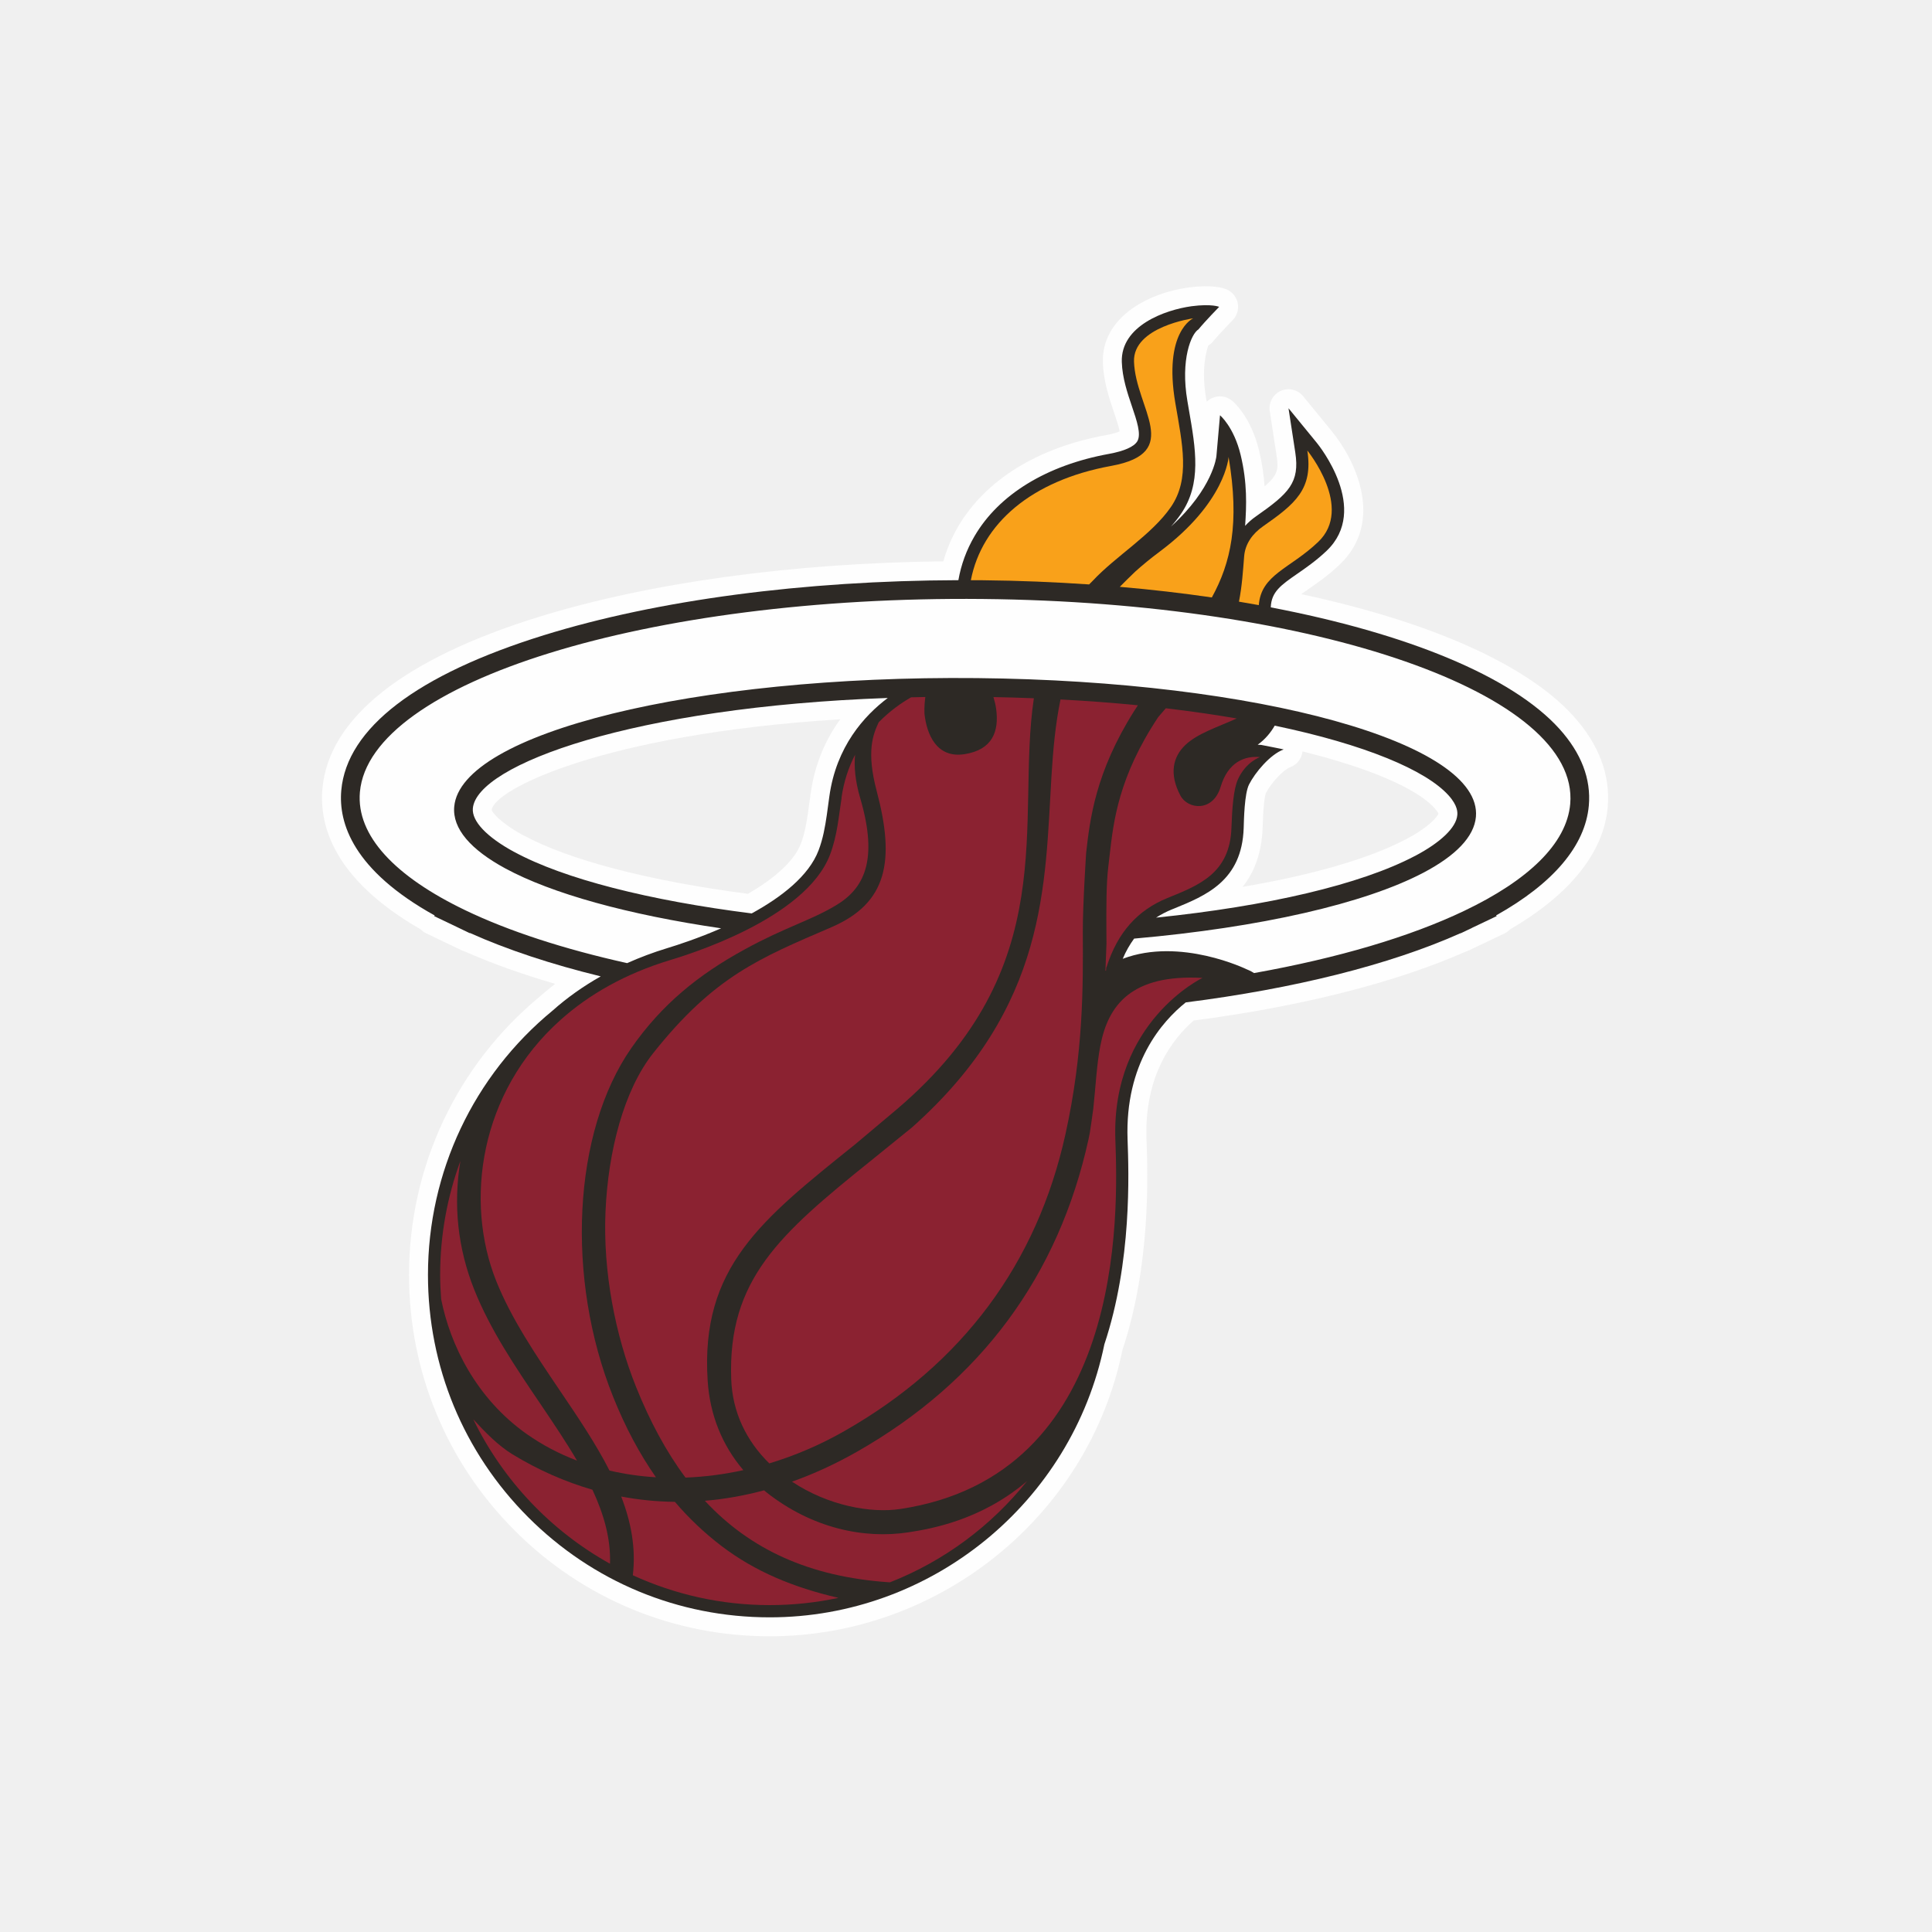
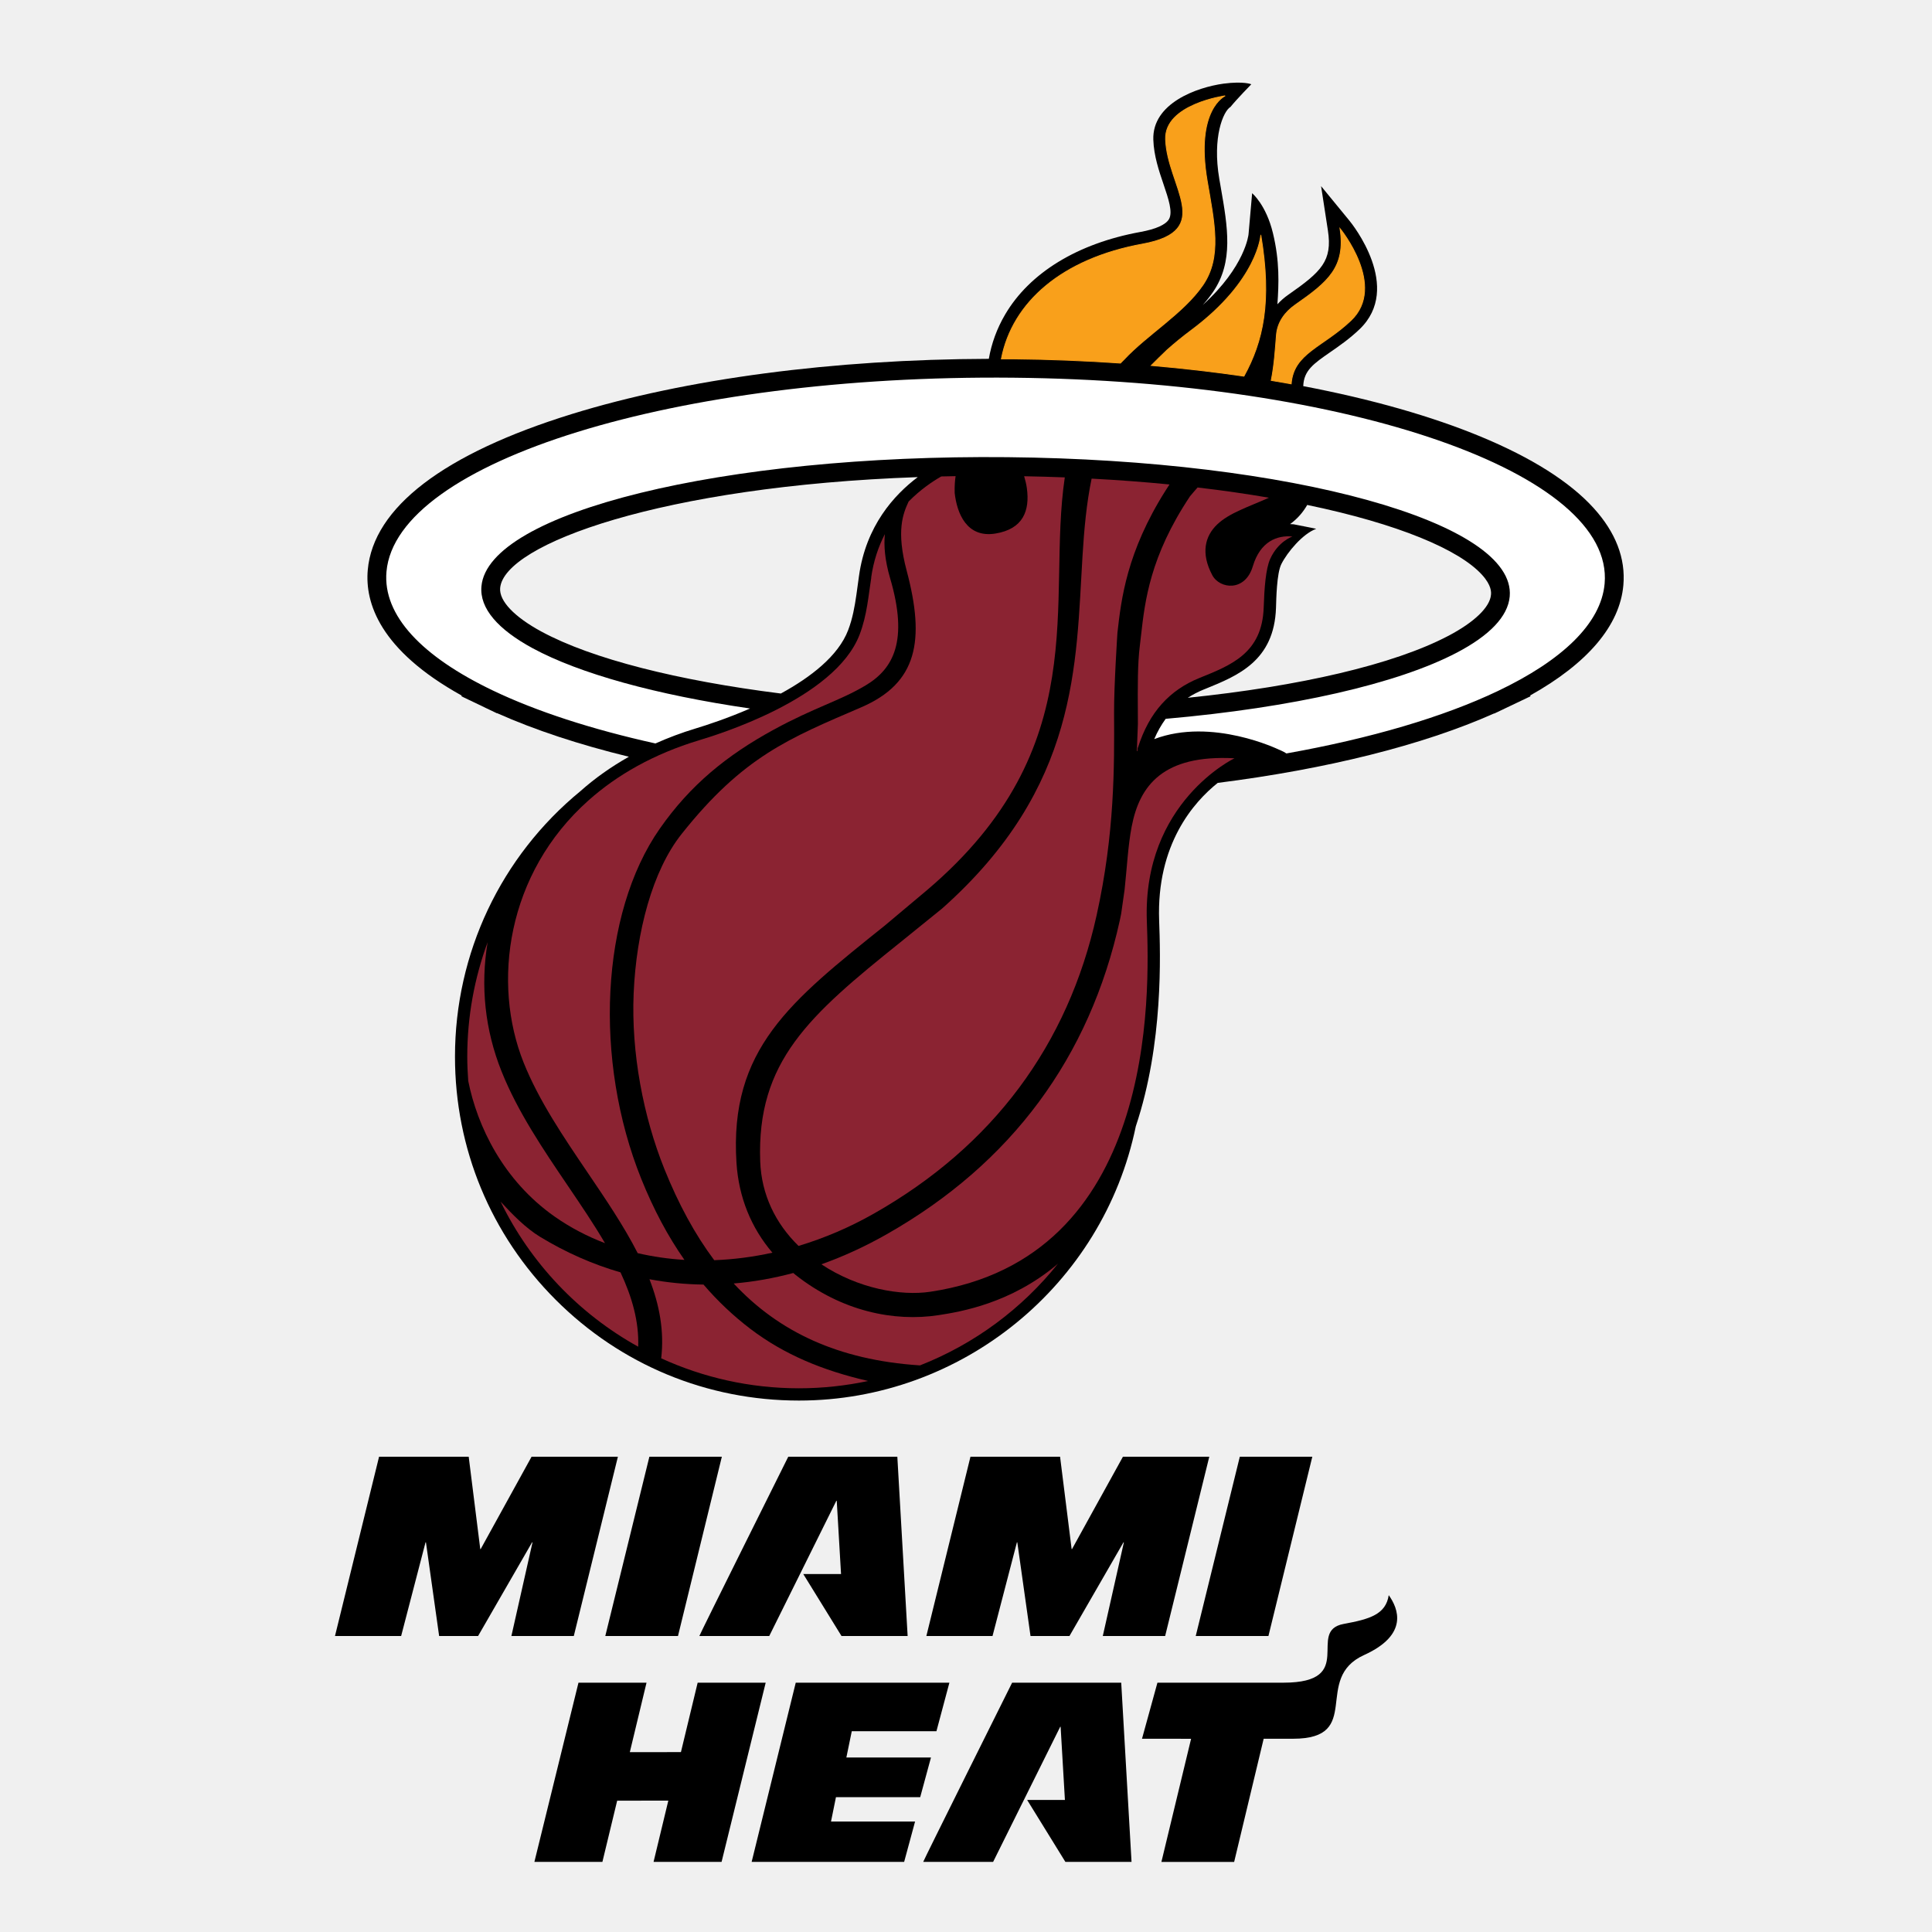
- <svg xmlns="http://www.w3.org/2000/svg" width="150px" height="150px" viewBox="0 0 150 150" version="1.1">
-   <defs />
-   <g id="Page-1" stroke="none" stroke-width="1" fill="none" fill-rule="evenodd">
-     <g id="MIA">
-       <g id="Page-1">
-         <g id="Group-3" transform="translate(25, 22.17374)" fill="#FEFEFE">
-           <path d="M15.616,42.668 C15.589,42.653 15.56,42.639 15.531,42.624 C13.731,41.634 13.216,40.865 13.178,40.717 C13.316,39.126 21.866,34.811 40.239,33.671 C39.166,35.144 38.269,37.045 37.936,39.453 L37.736,40.903 C37.628,41.651 37.486,42.518 37.181,43.322 C36.689,44.607 35.272,45.951 33.069,47.222 C25.366,46.217 19.181,44.602 15.616,42.668 M75.166,37.396 C75.701,37.201 76.069,36.718 76.125,36.167 C81.228,37.428 84.975,39.02 86.366,40.555 C86.607,40.823 86.669,40.979 86.681,40.982 C86.619,41.198 86.048,41.993 84.166,42.981 C81.31,44.487 76.922,45.757 71.475,46.682 C72.354,45.586 72.966,44.103 73.034,42.017 C73.089,40.134 73.219,39.559 73.286,39.4 C73.681,38.616 74.645,37.584 75.166,37.396 M97.154,33.417 C93.557,29.441 86.098,26.108 76.031,23.957 C76.189,23.842 76.378,23.709 76.598,23.556 C77.289,23.079 78.148,22.48 79.007,21.664 C82.516,18.325 80.257,13.556 78.369,11.269 L76.175,8.588 C75.754,8.075 75.042,7.904 74.439,8.175 C73.834,8.446 73.484,9.089 73.584,9.746 L74.11,13.176 C74.272,14.231 74.234,14.7 73.181,15.587 C73.122,14.729 72.995,13.81 72.751,12.802 C72.125,10.203 70.801,9.056 70.654,8.932 C70.228,8.59 69.654,8.499 69.151,8.714 C68.978,8.785 68.822,8.891 68.689,9.018 L68.636,8.714 C68.198,6.162 68.798,4.747 68.801,4.665 C68.948,4.576 69.081,4.464 69.186,4.332 C69.692,3.713 70.698,2.693 70.704,2.684 C71.042,2.337 71.192,1.847 71.101,1.376 C71.01,0.901 70.695,0.501 70.254,0.303 C69.969,0.179 69.113,-0.089 67.307,0.141 C63.904,0.613 60.519,2.602 60.628,5.982 C60.672,7.435 61.128,8.776 61.498,9.864 C61.648,10.312 61.86,10.936 61.931,11.317 C61.742,11.399 61.404,11.514 60.834,11.617 C55.569,12.575 51.507,15.095 49.392,18.705 C48.892,19.56 48.507,20.464 48.239,21.408 C36.534,21.534 25.413,23.061 16.804,25.731 C6.313,28.982 0.516,33.594 0.034,39.058 C-0.222,41.914 0.907,46.099 7.651,49.974 C7.772,50.101 7.913,50.207 8.078,50.284 L10.831,51.601 C10.904,51.639 10.984,51.669 11.063,51.689 C13.166,52.618 15.522,53.461 18.101,54.212 C17.707,54.519 17.331,54.828 16.972,55.146 C10.481,60.49 6.757,68.385 6.757,76.808 C6.757,84.305 9.669,91.355 14.957,96.651 C20.245,101.95 27.278,104.867 34.757,104.867 C47.986,104.867 59.522,95.46 62.139,82.664 C64.369,75.986 64.11,68.901 64.013,66.239 C63.836,61.271 66.104,58.427 67.675,57.059 C76.039,55.966 83.328,54.121 88.795,51.71 C88.875,51.689 88.954,51.66 89.028,51.622 L89.892,51.209 C89.904,51.203 89.916,51.2 89.928,51.194 L91.839,50.281 C91.995,50.207 92.134,50.098 92.248,49.974 C96.895,47.278 99.51,44.009 99.822,40.505 C100.042,38.006 99.145,35.622 97.154,33.417" id="Fill-1" />
-         </g>
-         <path d="M36.712,62.761 C37.009,59.369 49.209,54.889 68.927,54.19 C67.097,55.564 64.927,57.966 64.391,61.829 L64.191,63.291 C64.059,64.193 63.9,65.112 63.553,66.023 C62.794,68.018 60.653,69.663 58.362,70.918 C50.424,69.916 43.789,68.242 39.915,66.138 L39.909,66.138 C37.789,64.986 36.624,63.757 36.712,62.761 M112.456,61.741 C113.209,62.572 113.159,63.108 113.144,63.288 C113.062,64.246 111.862,65.401 109.856,66.459 L109.85,66.459 C105.633,68.681 98.386,70.361 89.756,71.245 C90.133,71.001 90.547,70.786 90.994,70.603 L91.136,70.547 C93.615,69.536 96.427,68.393 96.559,64.284 C96.58,63.633 96.615,61.626 96.974,60.91 C97.436,59.99 98.621,58.564 99.665,58.187 C99.68,58.178 97.921,57.836 97.921,57.836 C97.827,57.827 97.739,57.821 97.647,57.821 C98.239,57.391 98.659,56.878 98.968,56.339 C105.977,57.801 110.691,59.793 112.456,61.741 M121.065,56.581 C117.359,52.487 109.189,49.166 98.662,47.156 C98.709,45.944 99.444,45.432 100.756,44.524 C101.441,44.049 102.215,43.51 102.994,42.77 C106.391,39.537 102.403,34.586 102.233,34.377 L100.039,31.695 L100.565,35.125 C100.924,37.474 100.065,38.305 97.518,40.088 C97.191,40.312 96.915,40.563 96.671,40.828 C96.777,39.26 96.85,37.513 96.324,35.323 C95.794,33.13 94.721,32.243 94.721,32.243 L94.441,35.423 C94.439,35.441 94.194,37.905 90.912,40.884 C91.194,40.566 91.459,40.236 91.694,39.891 C93.303,37.545 92.839,34.875 92.3,31.786 L92.189,31.135 C91.636,27.914 92.494,25.904 93.047,25.574 C93.586,24.917 94.656,23.823 94.656,23.823 C94.656,23.823 94.089,23.57 92.509,23.776 C90.456,24.059 87.006,25.291 87.097,28.105 C87.136,29.343 87.536,30.519 87.886,31.556 C88.262,32.665 88.618,33.717 88.303,34.256 C88.05,34.683 87.289,35.022 86.097,35.24 C81.259,36.122 77.553,38.391 75.662,41.627 C75.036,42.697 74.618,43.843 74.409,45.045 C62.409,45.081 51.047,46.581 42.239,49.313 C32.365,52.375 26.924,56.542 26.497,61.364 C26.271,63.901 27.415,67.562 33.753,71.08 L33.709,71.128 L35.509,71.988 C35.512,71.991 35.515,71.991 35.515,71.991 L36.462,72.448 L36.477,72.433 C39.397,73.742 42.824,74.873 46.641,75.805 C45.283,76.574 44.03,77.458 42.906,78.46 C36.765,83.511 33.227,91 33.227,98.981 C33.227,106.084 35.986,112.762 40.997,117.784 C46.009,122.806 52.671,125.57 59.759,125.57 C72.303,125.57 83.221,116.661 85.744,104.371 C87.886,97.949 87.639,91.062 87.544,88.466 C87.333,82.562 90.224,79.297 92.062,77.826 C100.444,76.763 107.862,74.923 113.386,72.457 L113.394,72.466 L114.289,72.041 C114.289,72.041 114.291,72.038 114.294,72.035 L116.206,71.125 L116.153,71.075 C120.597,68.587 123.08,65.664 123.356,62.548 C123.539,60.474 122.768,58.467 121.065,56.581" id="Fill-4" fill="#2D2925" />
-         <path d="M34.25,100.862 C34.944,104.361 36.941,108.551 40.909,111.348 C42.109,112.191 43.414,112.875 44.8,113.402 C43.941,111.938 42.944,110.461 41.929,108.958 C40.029,106.155 38.067,103.253 36.823,100.134 C35.535,96.907 35.182,93.533 35.744,90.141 C34.732,92.896 34.173,95.873 34.173,98.982 C34.173,99.616 34.203,100.244 34.25,100.862" id="Fill-6" fill="#8B2231" />
-         <path d="M38.524,99.45 C39.698,102.388 41.604,105.203 43.445,107.929 C44.871,110.033 46.263,112.093 47.321,114.174 C48.486,114.448 49.695,114.622 50.927,114.695 C49.654,112.877 48.548,110.808 47.601,108.442 C43.919,99.27 44.451,87.932 49.016,81.372 C51.377,77.989 54.198,75.687 57.83,73.704 C60.954,71.991 62.91,71.482 64.898,70.294 C67.06,69.003 68.216,66.843 66.795,61.998 C66.377,60.583 66.304,59.466 66.389,58.597 C65.895,59.554 65.51,60.666 65.33,61.959 L65.342,61.948 C65.119,63.318 65.024,64.824 64.442,66.359 C62.53,71.375 53.274,74.16 52.054,74.532 C48.542,75.593 45.727,77.214 43.536,79.171 C37.198,84.82 36.066,93.296 38.524,99.45" id="Fill-8" fill="#8B2231" />
-         <path d="M77.131,54.121 C77.225,54.43 77.301,54.737 77.34,55.037 C77.581,56.791 77.051,58.206 74.907,58.55 C72.699,58.907 71.946,56.983 71.775,55.412 C71.757,54.866 71.799,54.43 71.843,54.115 C71.472,54.121 71.104,54.127 70.737,54.139 C70.028,54.542 69.107,55.173 68.222,56.078 C67.781,57.027 67.249,58.338 68.066,61.415 C69.507,66.841 68.896,70.115 64.549,71.989 C59.004,74.379 55.463,75.782 50.71,81.771 C48.449,84.621 47.213,89.342 47.01,94.096 C46.813,98.708 47.76,103.636 49.381,107.673 C50.466,110.376 51.734,112.725 53.222,114.72 C54.707,114.664 56.21,114.472 57.713,114.142 C56.063,112.203 55.113,109.845 54.943,107.199 C54.375,98.402 59.104,94.7 66.381,88.856 L69.637,86.118 C82.631,75.06 78.84,63.814 80.269,54.212 C79.243,54.171 78.196,54.141 77.131,54.121" id="Fill-10" fill="#8B2231" />
-         <path d="M82.337,54.306 C81.94,56.225 81.76,58.226 81.634,60.297 C81.119,68.661 81.369,78.131 70.804,87.535 L67.607,90.125 C60.537,95.807 56.493,99.356 56.772,107.083 C56.863,109.632 57.937,111.863 59.728,113.617 C61.704,113.022 63.66,112.191 65.54,111.118 C74.731,105.893 80.513,98.08 82.722,88.057 C84.122,81.72 84.093,76.566 84.069,72.422 C84.057,70.327 84.328,66.218 84.328,66.218 C84.622,63.625 85.04,59.988 88.043,55.222 C88.14,55.069 88.246,54.913 88.346,54.757 C86.431,54.568 84.428,54.418 82.337,54.306" id="Fill-12" fill="#8B2231" />
-         <path d="M85.43,81.194 L85.43,81.162 C85.43,81.177 85.427,81.194 85.427,81.209 C85.139,82.709 85.065,84.395 84.883,86.075 C84.794,86.717 84.709,87.339 84.615,87.943 C84.583,88.114 84.55,88.285 84.512,88.453 C82.191,99.007 76.186,107.224 66.527,112.717 C64.868,113.66 63.183,114.435 61.491,115.036 C64.324,116.92 67.627,117.5 69.897,117.158 C78.571,115.853 82.797,110.182 84.833,104.117 C86.921,97.893 86.697,91.25 86.597,88.5 C86.268,79.314 93.359,75.925 93.359,75.925 C87.844,75.624 86.036,78.032 85.43,81.194" id="Fill-14" fill="#8B2231" />
-         <path d="M79.638,115.079 C76.091,118.049 72.267,118.701 70.529,118.969 C67.114,119.493 63.07,118.68 59.494,115.854 C59.435,115.806 59.379,115.756 59.323,115.709 C57.791,116.119 56.256,116.393 54.726,116.52 C58.226,120.286 62.835,122.426 69.014,122.847 C69.041,122.847 69.07,122.85 69.094,122.85 L69.1,122.85 C73.306,121.197 76.97,118.462 79.75,114.981 C79.711,115.017 79.676,115.046 79.638,115.079" id="Fill-16" fill="#8B2231" />
-         <path d="M47.36,121.405 C47.428,119.469 46.884,117.565 45.995,115.661 C43.875,115.048 41.795,114.135 39.795,112.917 C38.669,112.231 37.654,111.182 36.757,110.206 C36.754,110.2 36.748,110.2 36.745,110.194 C39.051,114.936 42.772,118.859 47.36,121.408 L47.36,121.405 Z" id="Fill-18" fill="#8B2231" />
-         <path d="M65.048,124.045 C61.589,123.243 58.63,122.014 56.033,120.043 C54.706,119.032 53.498,117.894 52.398,116.603 C50.998,116.586 49.606,116.45 48.23,116.191 C48.995,118.168 49.38,120.184 49.133,122.3 L49.133,122.303 C52.371,123.786 55.965,124.62 59.759,124.62 C61.586,124.62 63.368,124.425 65.086,124.06 C65.071,124.057 65.059,124.048 65.048,124.045" id="Fill-20" fill="#8B2231" />
-         <path d="M94.772,61.082 C94.175,63.08 92.213,62.844 91.646,61.766 C90.743,60.062 91.084,58.745 92.025,57.846 C92.963,56.947 94.501,56.467 95.993,55.792 C96.001,55.786 96.007,55.783 96.013,55.78 C94.29,55.485 92.454,55.22 90.513,54.99 C90.487,55.023 90.46,55.052 90.434,55.082 C90.26,55.279 90.09,55.474 89.922,55.677 C86.837,60.328 86.451,63.773 86.149,66.422 L86.054,67.239 C85.884,68.63 85.893,70.383 85.901,72.411 C85.904,72.688 85.907,72.977 85.907,73.271 C85.884,73.979 85.857,74.677 85.825,75.358 C85.843,75.364 85.854,75.367 85.869,75.37 C85.893,75.087 85.904,74.978 85.901,75.122 C86.775,72.337 88.378,70.642 90.637,69.723 C93.084,68.73 95.499,67.813 95.61,64.253 C95.66,62.768 95.769,61.279 96.107,60.522 C96.725,59.146 97.831,58.78 97.831,58.78 C96.643,58.665 95.346,59.163 94.772,61.082" id="Fill-22" fill="#8B2231" />
-         <path d="M97.733,46.981 C97.913,44.6 100.163,44.155 102.339,42.08 C105.136,39.422 101.501,34.981 101.501,34.981 C101.96,37.966 100.58,39.107 98.057,40.866 C97.257,41.426 96.674,42.21 96.595,43.197 C96.507,44.305 96.433,45.502 96.192,46.713 C96.713,46.799 97.224,46.89 97.733,46.981" id="Fill-24" fill="#F9A11A" />
-         <path d="M90.034,42.832 C89.361,43.333 88.731,43.848 88.143,44.376 C87.726,44.777 87.317,45.177 86.94,45.561 C89.396,45.773 91.784,46.05 94.087,46.386 C95.558,43.704 96.261,40.66 95.387,35.478 C95.387,35.478 95.184,38.988 90.034,42.832" id="Fill-26" fill="#F9A11A" />
-         <path d="M76.306,45.05 C79.115,45.077 81.871,45.192 84.559,45.375 C84.65,45.286 84.733,45.195 84.827,45.106 C86.633,43.167 89.421,41.529 90.915,39.354 C92.406,37.176 91.806,34.517 91.253,31.296 C90.303,25.744 92.639,24.715 92.639,24.715 C92.639,24.715 87.956,25.361 88.044,28.075 C88.165,31.718 91.912,35.145 86.268,36.174 C80.074,37.302 76.224,40.659 75.377,45.047 C75.686,45.05 75.994,45.047 76.306,45.05" id="Fill-28" fill="#F9A11A" />
-         <path d="M76.29,46.505 C50.343,46.248 28.696,52.959 27.943,61.494 C27.643,64.892 30.705,68.069 36.137,70.677 C39.496,72.289 43.758,73.68 48.69,74.777 C49.675,74.338 50.708,73.946 51.796,73.616 C52.655,73.356 54.24,72.835 55.987,72.074 C48.722,71.01 42.84,69.378 39.222,67.418 C36.552,65.968 35.114,64.341 35.266,62.632 C35.772,56.902 53.937,52.432 75.843,52.647 C97.746,52.865 115.096,57.683 114.59,63.416 C114.452,64.975 113.005,66.442 110.528,67.748 C105.952,70.156 97.869,72.009 88.052,72.873 C87.714,73.339 87.414,73.854 87.169,74.441 C91.634,72.743 96.778,75.251 96.778,75.251 C96.778,75.251 97.122,75.384 97.364,75.549 C103.878,74.385 109.475,72.728 113.669,70.724 C118.631,68.358 121.64,65.508 121.911,62.419 C122.664,53.887 102.24,46.758 76.29,46.505" id="Fill-30" fill="#FEFEFE" />
-         <rect id="Rectangle" x="0" y="0" width="150" height="150" />
-       </g>
-     </g>
+ <svg xmlns="http://www.w3.org/2000/svg" version="1.1" id="Layer_3" x="0px" y="0px" width="400px" height="400px" viewBox="0 0 400 400" enable-background="new 0 0 400 400" xml:space="preserve">
+   <g>
+     <path d="M329.945,105.188c-9.937-10.963-31.87-19.863-60.122-25.244c0.124-3.244,2.104-4.62,5.62-7.054   c1.832-1.269,3.92-2.709,6.003-4.693c9.115-8.659-1.581-21.921-2.039-22.48l-5.89-7.181l1.411,9.182   c0.968,6.294-1.341,8.521-8.181,13.292c-0.872,0.603-1.622,1.276-2.274,1.988c0.292-4.202,0.491-8.883-0.929-14.749   c-1.418-5.869-4.303-8.247-4.303-8.247l-0.746,8.512c-0.003,0.052-0.66,6.651-9.476,14.631c0.759-0.854,1.47-1.736,2.104-2.664   c4.316-6.282,3.066-13.429,1.622-21.706l-0.303-1.742c-1.48-8.632,0.826-14.011,2.312-14.894c1.445-1.763,4.316-4.693,4.316-4.693   s-1.526-0.676-5.764-0.125c-5.513,0.76-14.772,4.059-14.523,11.598c0.104,3.317,1.17,6.462,2.115,9.24   c1.01,2.976,1.968,5.789,1.113,7.234c-0.672,1.14-2.717,2.054-5.916,2.633c-12.977,2.368-22.926,8.442-28.003,17.106   c-1.682,2.868-2.804,5.941-3.367,9.161c-32.207,0.1-62.696,4.112-86.339,11.428C91.89,93.918,77.281,105.082,76.141,118   c-0.604,6.797,2.467,16.597,19.479,26.028l-0.117,0.119l4.828,2.308c0.003,0.005,0.012,0.005,0.014,0.012l2.541,1.214l0.029-0.029   c7.845,3.499,17.047,6.528,27.289,9.024c-3.651,2.063-7.009,4.427-10.028,7.115c-16.479,13.529-25.976,33.587-25.976,54.968   c0,19.019,7.404,36.904,20.858,50.355c13.451,13.45,31.33,20.857,50.355,20.857c33.666,0,62.963-23.862,69.744-56.779   c5.745-17.192,5.082-35.646,4.831-42.604c-0.576-15.808,7.19-24.556,12.13-28.499c22.494-2.849,42.398-7.775,57.226-14.383   l0.024,0.029l2.391-1.14c0.007-0.003,0.013-0.003,0.021-0.009l5.127-2.445l-0.135-0.133c11.929-6.662,18.591-14.492,19.326-22.839   C336.592,115.612,334.524,110.236,329.945,105.188 M306.838,119.01c2.026,2.226,1.895,3.665,1.854,4.139   c-0.225,2.568-3.441,5.664-8.825,8.497l-0.015,0.005c-11.317,5.948-30.774,10.444-53.936,12.817   c1.021-0.659,2.126-1.233,3.326-1.722l0.381-0.152c6.654-2.704,14.202-5.768,14.559-16.77c0.055-1.75,0.14-7.123,1.11-9.042   c1.244-2.467,4.422-6.282,7.22-7.296c0.046-0.015-4.68-0.937-4.68-0.937c-0.248-0.028-0.49-0.034-0.73-0.042   c1.583-1.149,2.719-2.52,3.545-3.964C289.458,108.455,302.107,113.787,306.838,119.01 M103.552,121.738   c0.804-9.083,33.543-21.083,86.462-22.957c-4.908,3.685-10.73,10.116-12.168,20.464l-0.541,3.917   c-0.348,2.413-0.777,4.875-1.709,7.31c-2.038,5.349-7.778,9.754-13.931,13.116c-21.308-2.682-39.114-7.171-49.52-12.803   l-0.012-0.002C106.442,127.698,103.318,124.405,103.552,121.738" />
+     <polygon points="140.369,338.721 149.452,301.599 134.447,301.599 125.318,338.721  " />
+     <path d="M173.239,310.728l0.889,15.155h-7.822l7.921,12.84h13.69l-2.134-37.124h-22.582c0,0-18.508,37.124-18.409,37.124h14.471   l13.89-27.995H173.239z" />
+     <polygon points="138.369,372.8 135.312,385.487 149.394,385.487 158.528,348.38 144.443,348.38 140.979,362.754 130.396,362.767    133.856,348.38 119.768,348.38 110.64,385.487 124.72,385.487 127.779,372.81  " />
+     <polygon points="172.052,377.13 173.076,372.081 190.519,372.081 192.746,363.877 175.23,363.877 176.352,358.428 193.88,358.428    196.563,348.38 164.751,348.38 155.62,385.487 187.193,385.487 189.455,377.134  " />
+     <polygon points="262.615,338.721 271.7,301.599 256.689,301.599 247.562,338.721  " />
+     <path d="M287.523,330.26c1.987,2.772,4.179,8.188-5.104,12.396c-10.768,4.882,0.047,17.333-14.722,17.333h-6.067l-6.112,25.499   h-15.06l6.145-25.492l-10.163-0.007l3.194-11.608h26.083c15.461,0,4.614-10.728,12.491-12.166   C283.589,335.229,286.913,334.253,287.523,330.26" />
+     <polygon points="99.434,320.72 97.04,301.599 78.482,301.599 69.354,338.723 83.051,338.723 88.102,319.323 88.187,319.323    90.919,338.723 98.98,338.723 110.163,319.323 110.251,319.323 105.878,338.723 118.798,338.723 127.929,301.599 110.056,301.599    99.519,320.72  " />
+     <polygon points="221.87,320.72 219.477,301.599 200.924,301.599 191.793,338.723 205.49,338.723 210.541,319.323 210.622,319.323    213.358,338.723 221.42,338.723 232.605,319.323 232.688,319.323 228.321,338.723 241.23,338.723 250.368,301.599 232.491,301.599    221.952,320.72  " />
+     <path d="M219.59,357.507l0.889,15.156h-7.818l7.918,12.824h13.694l-2.137-37.107h-22.585c0,0-18.505,37.107-18.412,37.107h14.474   l13.896-27.98H219.59z" />
+     <path fill="#8B2332" d="M96.943,223.792c1.868,9.37,7.229,20.598,17.879,28.082c3.212,2.26,6.723,4.093,10.435,5.511   c-2.296-3.932-4.978-7.88-7.705-11.905c-5.092-7.512-10.361-15.284-13.702-23.637c-3.455-8.638-4.402-17.675-2.891-26.77   c-2.716,7.382-4.218,15.355-4.218,23.686C96.742,220.454,96.824,222.132,96.943,223.792" />
+     <path fill="#8B2332" d="M108.416,220.01c3.15,7.866,8.265,15.412,13.21,22.708c3.824,5.644,7.559,11.15,10.403,16.733   c3.13,0.725,6.369,1.195,9.678,1.397c-3.415-4.876-6.378-10.415-8.93-16.754c-9.888-24.563-8.453-54.93,3.809-72.505   c6.325-9.066,13.895-15.226,23.646-20.542c8.395-4.579,13.638-5.95,18.966-9.131c5.802-3.46,8.907-9.239,5.089-22.213   c-1.116-3.799-1.314-6.792-1.084-9.118c-1.324,2.566-2.353,5.546-2.838,9.01l0.029-0.033c-0.596,3.669-0.85,7.707-2.419,11.817   c-5.13,13.436-29.963,20.891-33.243,21.885c-9.426,2.85-16.979,7.189-22.865,12.427C104.858,180.82,101.822,203.527,108.416,220.01   " />
+     <path fill="#8B2332" d="M212.037,98.6c0.252,0.833,0.45,1.652,0.561,2.455c0.649,4.692-0.774,8.485-6.531,9.413   c-5.925,0.952-7.947-4.208-8.41-8.411c-0.042-1.461,0.061-2.627,0.188-3.476c-1,0.016-1.985,0.036-2.97,0.063   c-1.899,1.086-4.373,2.771-6.754,5.195c-1.178,2.539-2.599,6.061-0.41,14.296c3.867,14.527,2.224,23.306-9.45,28.325   c-14.871,6.398-24.382,10.153-37.132,26.198c-6.068,7.629-9.386,20.28-9.938,33.005c-0.526,12.357,2.014,25.552,6.367,36.379   c2.911,7.23,6.313,13.523,10.317,18.869c3.975-0.151,8.014-0.666,12.044-1.555c-4.427-5.186-6.979-11.508-7.438-18.589   c-1.517-23.568,11.171-33.479,30.708-49.14l8.733-7.33c34.871-29.618,24.698-59.737,28.533-85.459   C217.696,98.731,214.893,98.653,212.037,98.6" />
+     <path fill="#8B2332" d="M226.008,99.095c-1.068,5.136-1.546,10.496-1.887,16.045c-1.383,22.403-0.714,47.763-29.066,72.958   l-8.576,6.937c-18.981,15.221-29.831,24.727-29.085,45.417c0.246,6.827,3.125,12.808,7.936,17.502   c5.302-1.596,10.551-3.823,15.6-6.692c24.661-13.996,40.177-34.923,46.115-61.77c3.753-16.971,3.671-30.78,3.611-41.877   c-0.029-5.606,0.697-16.616,0.697-16.616c0.783-6.946,1.91-16.685,9.97-29.447c0.26-0.413,0.534-0.829,0.81-1.249   C236.999,99.798,231.62,99.391,226.008,99.095" />
+     <path fill="#8B2332" d="M234.307,171.113l0.01-0.083c-0.008,0.037-0.016,0.083-0.019,0.12c-0.766,4.016-0.974,8.533-1.461,13.035   c-0.234,1.721-0.468,3.39-0.713,5.006c-0.088,0.459-0.176,0.914-0.281,1.368c-6.228,28.268-22.34,50.271-48.268,64.984   c-4.455,2.528-8.971,4.604-13.516,6.217c7.6,5.045,16.462,6.597,22.553,5.683c23.29-3.496,34.63-18.687,40.09-34.929   c5.603-16.675,5.007-34.464,4.738-41.832c-0.886-24.608,18.147-33.687,18.147-33.687   C240.789,156.196,235.94,162.647,234.307,171.113" />
+     <path fill="#8B2332" d="M218.763,261.874c-9.52,7.959-19.785,9.701-24.447,10.415c-9.164,1.408-20.019-0.768-29.618-8.343   c-0.158-0.122-0.304-0.257-0.456-0.386c-4.115,1.099-8.23,1.833-12.34,2.172c9.397,10.092,21.763,15.821,38.348,16.943   c0.073,0.007,0.146,0.007,0.216,0.012h0.018c11.288-4.431,21.127-11.75,28.576-21.076   C218.964,261.701,218.865,261.789,218.763,261.874" />
+     <path fill="#8B2332" d="M132.131,278.818c0.187-5.191-1.274-10.289-3.662-15.387c-5.691-1.643-11.268-4.089-16.64-7.352   c-3.022-1.841-5.746-4.644-8.155-7.263c-0.011-0.012-0.017-0.018-0.029-0.029c6.185,12.703,16.168,23.208,28.486,30.033V278.818z" />
+     <path fill="#8B2332" d="M179.603,285.885c-9.28-2.146-17.225-5.436-24.19-10.714c-3.557-2.708-6.802-5.763-9.759-9.214   c-3.76-0.047-7.488-0.408-11.189-1.104c2.057,5.296,3.086,10.697,2.432,16.365v0.009c8.687,3.969,18.338,6.203,28.516,6.203   c4.905,0,9.68-0.527,14.293-1.504C179.675,285.915,179.635,285.897,179.603,285.885" />
+     <path fill="#8B2332" d="M259.382,117.244c-1.595,5.348-6.869,4.716-8.394,1.834c-2.422-4.561-1.503-8.093,1.02-10.499   c2.52-2.41,6.649-3.698,10.653-5.508c0.018-0.012,0.036-0.018,0.054-0.026c-4.624-0.797-9.553-1.506-14.767-2.117   c-0.068,0.084-0.141,0.163-0.214,0.243c-0.459,0.527-0.927,1.054-1.371,1.602c-8.277,12.447-9.318,21.678-10.123,28.78   l-0.253,2.182c-0.468,3.724-0.438,8.417-0.409,13.851c0.006,0.745,0.012,1.519,0.012,2.299c-0.058,1.901-0.134,3.769-0.217,5.597   c0.041,0.012,0.074,0.02,0.118,0.033c0.058-0.76,0.093-1.053,0.087-0.664c2.341-7.459,6.641-11.997,12.706-14.463   c6.567-2.665,13.047-5.112,13.352-14.648c0.132-3.984,0.424-7.968,1.335-10.002c1.652-3.683,4.616-4.658,4.616-4.658   C264.403,110.773,260.92,112.104,259.382,117.244" />
+     <path fill="#F9A01B" d="M267.326,79.474c0.482-6.378,6.524-7.569,12.37-13.121c7.506-7.129-2.254-19.023-2.254-19.023   c1.228,7.997-2.476,11.05-9.243,15.767c-2.15,1.497-3.708,3.597-3.924,6.25c-0.24,2.962-0.431,6.166-1.079,9.413   C264.59,78.989,265.961,79.228,267.326,79.474" />
+     <path fill="none" stroke="#F9A01B" stroke-width="0.174" d="M267.326,79.474c0.482-6.378,6.524-7.569,12.37-13.121   c7.506-7.129-2.254-19.023-2.254-19.023c1.228,7.997-2.476,11.05-9.243,15.767c-2.15,1.497-3.708,3.597-3.924,6.25   c-0.24,2.962-0.431,6.166-1.079,9.413C264.59,78.989,265.961,79.228,267.326,79.474z" />
+     <path fill="#F9A01B" d="M246.668,68.359c-1.807,1.347-3.495,2.727-5.075,4.137c-1.124,1.078-2.222,2.146-3.235,3.173   c6.6,0.572,13.011,1.314,19.186,2.214c3.949-7.188,5.825-15.336,3.494-29.221C261.037,48.662,260.481,58.066,246.668,68.359" />
+     <path fill="none" stroke="#F9A01B" stroke-width="0.174" d="M246.668,68.359c-1.807,1.347-3.495,2.727-5.075,4.137   c-1.124,1.078-2.222,2.146-3.235,3.173c6.6,0.572,13.011,1.314,19.186,2.214c3.949-7.188,5.825-15.336,3.494-29.221   C261.037,48.662,260.481,58.066,246.668,68.359z" />
+     <path fill="#F9A01B" d="M209.818,74.304c7.544,0.071,14.944,0.374,22.153,0.871c0.24-0.243,0.467-0.488,0.718-0.722   c4.841-5.195,12.335-9.585,16.34-15.414c4.004-5.826,2.385-12.946,0.908-21.576c-2.552-14.87,3.715-17.622,3.715-17.622   s-12.568,1.729-12.328,8.997c0.322,9.753,10.376,18.937-4.77,21.69c-16.623,3.025-26.955,12.02-29.229,23.77   C208.155,74.301,208.985,74.296,209.818,74.304" />
+     <path fill="none" stroke="#F9A01B" stroke-width="0.174" d="M209.818,74.304c7.544,0.071,14.944,0.374,22.153,0.871   c0.24-0.243,0.467-0.488,0.718-0.722c4.841-5.195,12.335-9.585,16.34-15.414c4.004-5.826,2.385-12.946,0.908-21.576   c-2.552-14.87,3.715-17.622,3.715-17.622s-12.568,1.729-12.328,8.997c0.322,9.753,10.376,18.937-4.77,21.69   c-16.623,3.025-26.955,12.02-29.229,23.77C208.155,74.301,208.985,74.296,209.818,74.304z" />
+     <path fill="#FFFFFF" d="M209.78,78.199C140.14,77.51,82.039,95.487,80.017,118.345c-0.807,9.107,7.412,17.615,21.997,24.601   c9.008,4.316,20.449,8.045,33.684,10.979c2.651-1.18,5.425-2.228,8.336-3.107c2.309-0.697,6.571-2.093,11.256-4.13   c-19.503-2.847-35.288-7.22-44.998-12.472c-7.167-3.883-11.025-8.245-10.616-12.817c1.355-15.351,50.113-27.323,108.904-26.746   c58.787,0.577,105.352,13.493,103.992,28.839c-0.371,4.181-4.255,8.114-10.909,11.607c-12.274,6.452-33.972,11.412-60.321,13.726   c-0.905,1.248-1.704,2.631-2.37,4.198c11.982-4.546,25.794,2.174,25.794,2.174s0.927,0.359,1.572,0.796   c17.484-3.116,32.501-7.554,43.762-12.918c13.314-6.342,21.391-13.974,22.121-22.244C334.242,97.971,279.428,78.881,209.78,78.199" />
  </g>
+   <g id="Layer_2">
+ </g>
</svg>
